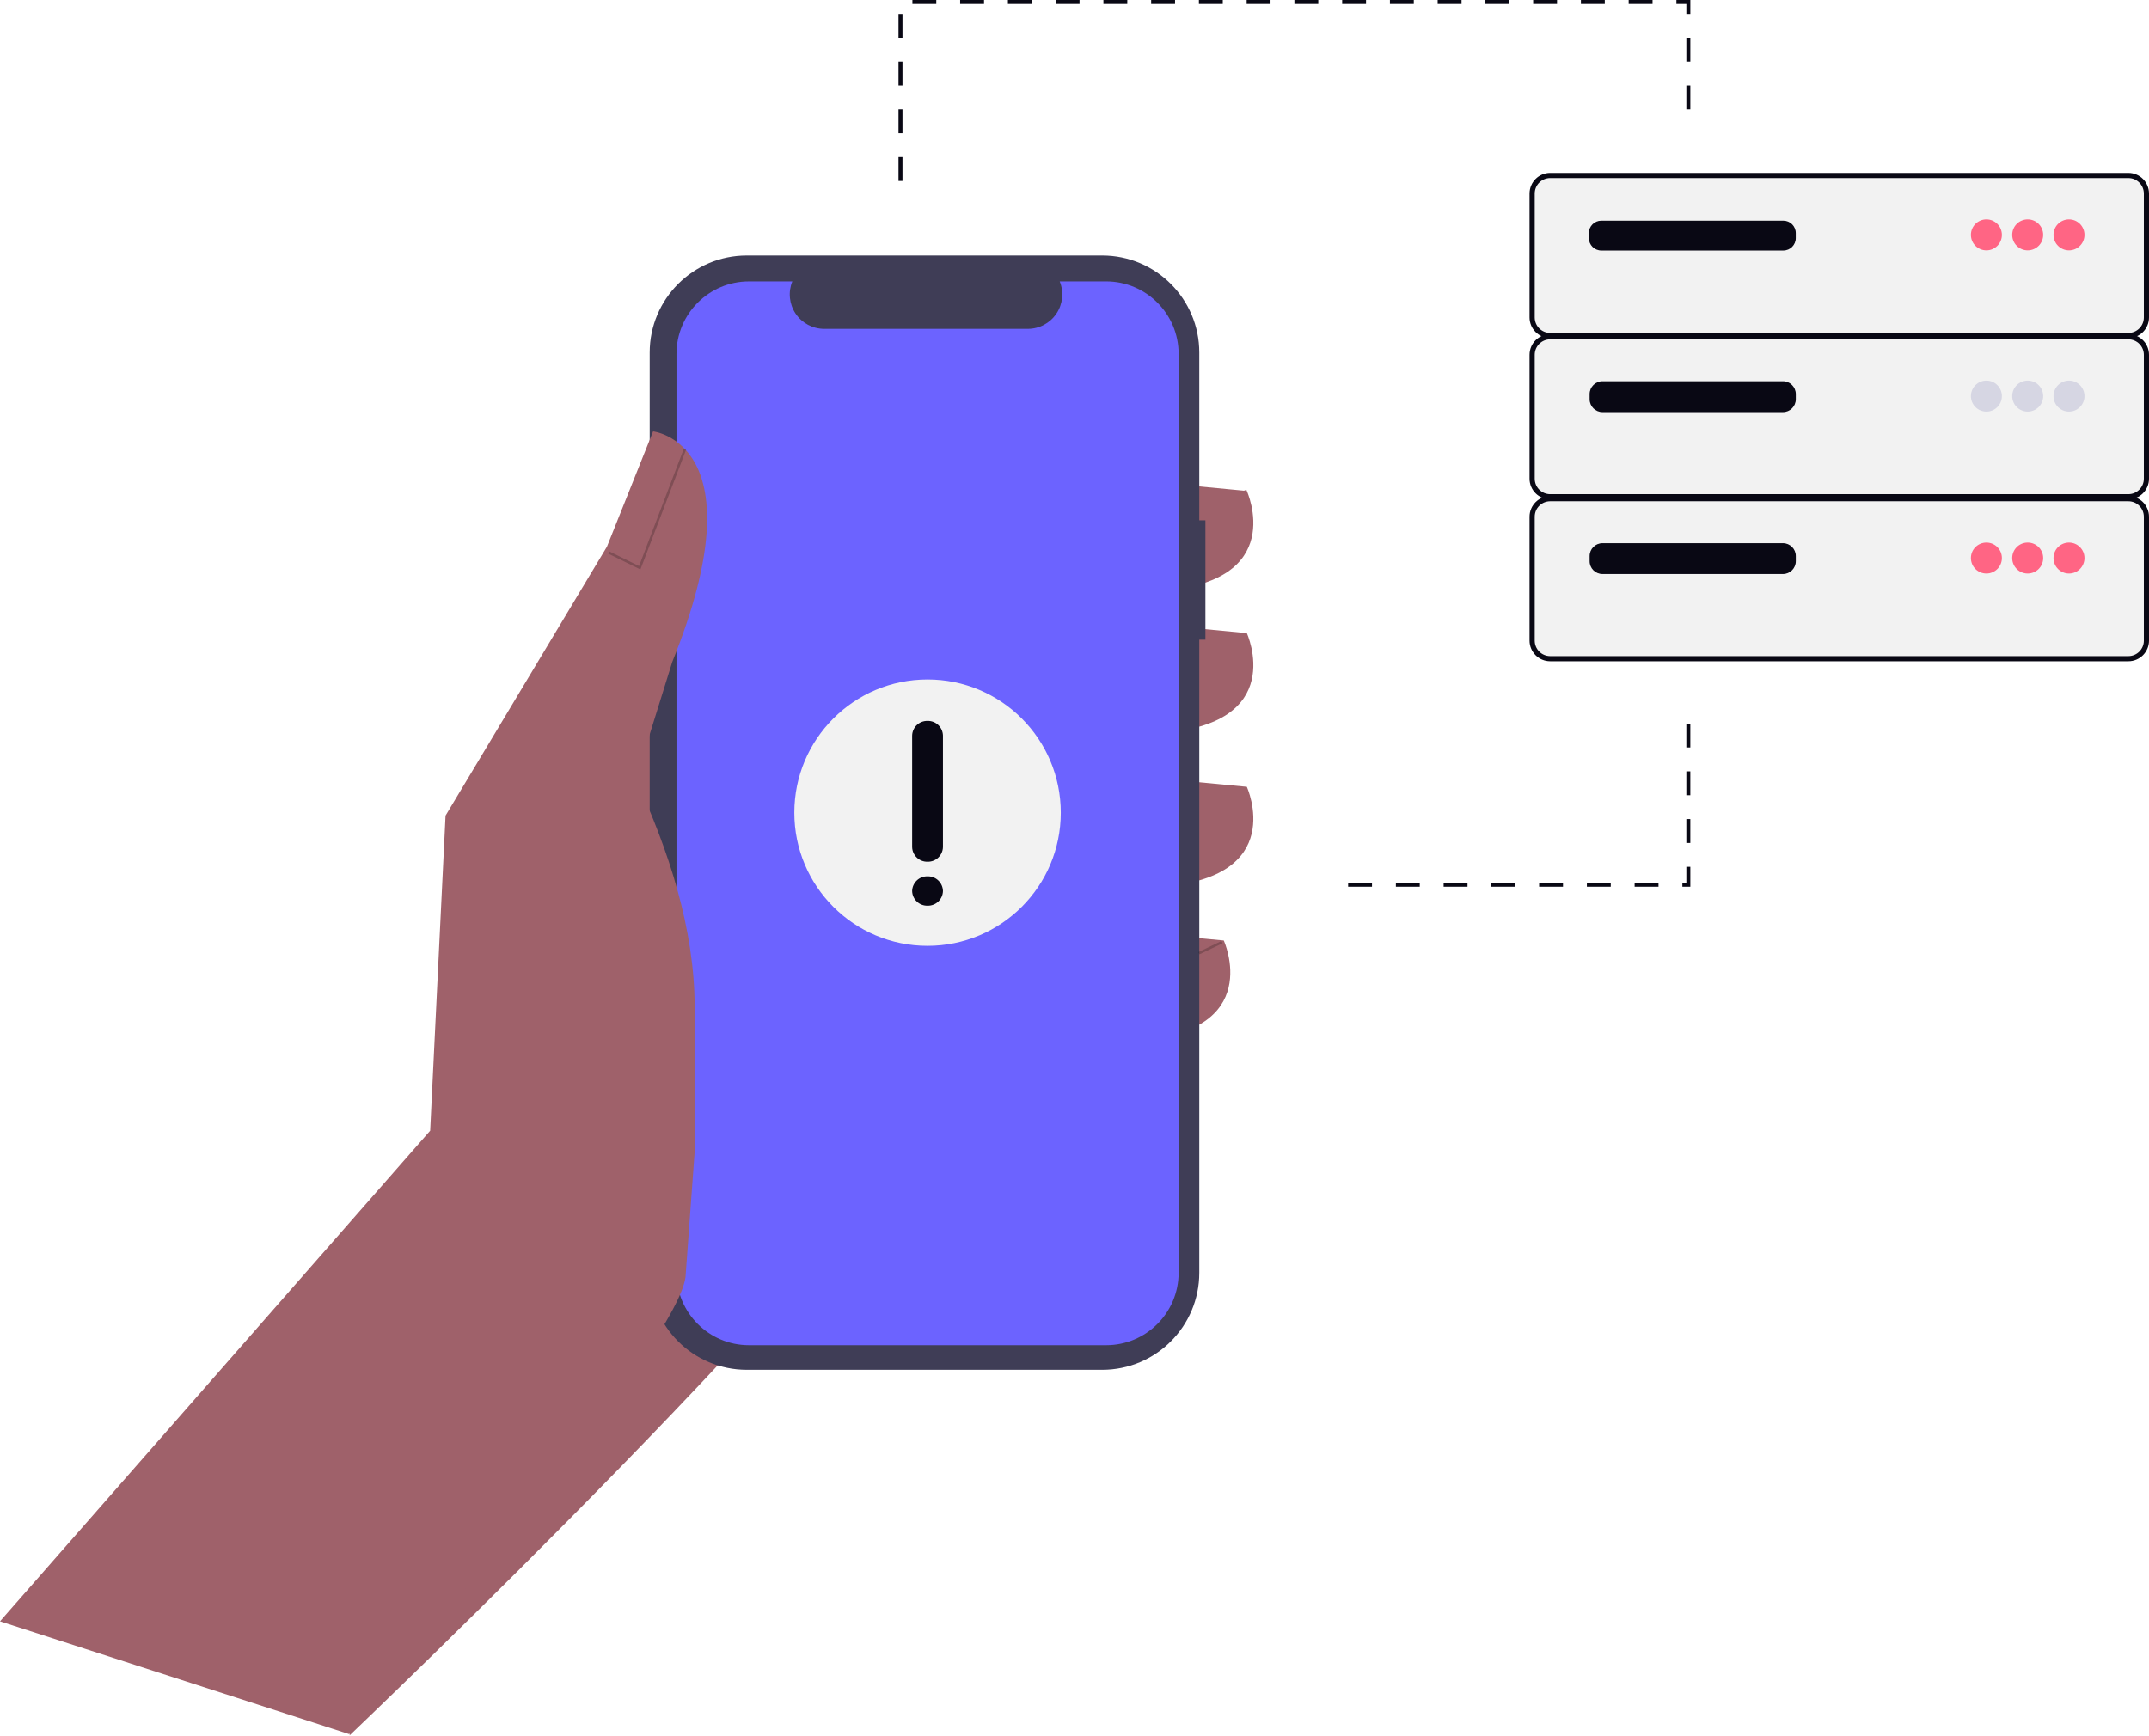
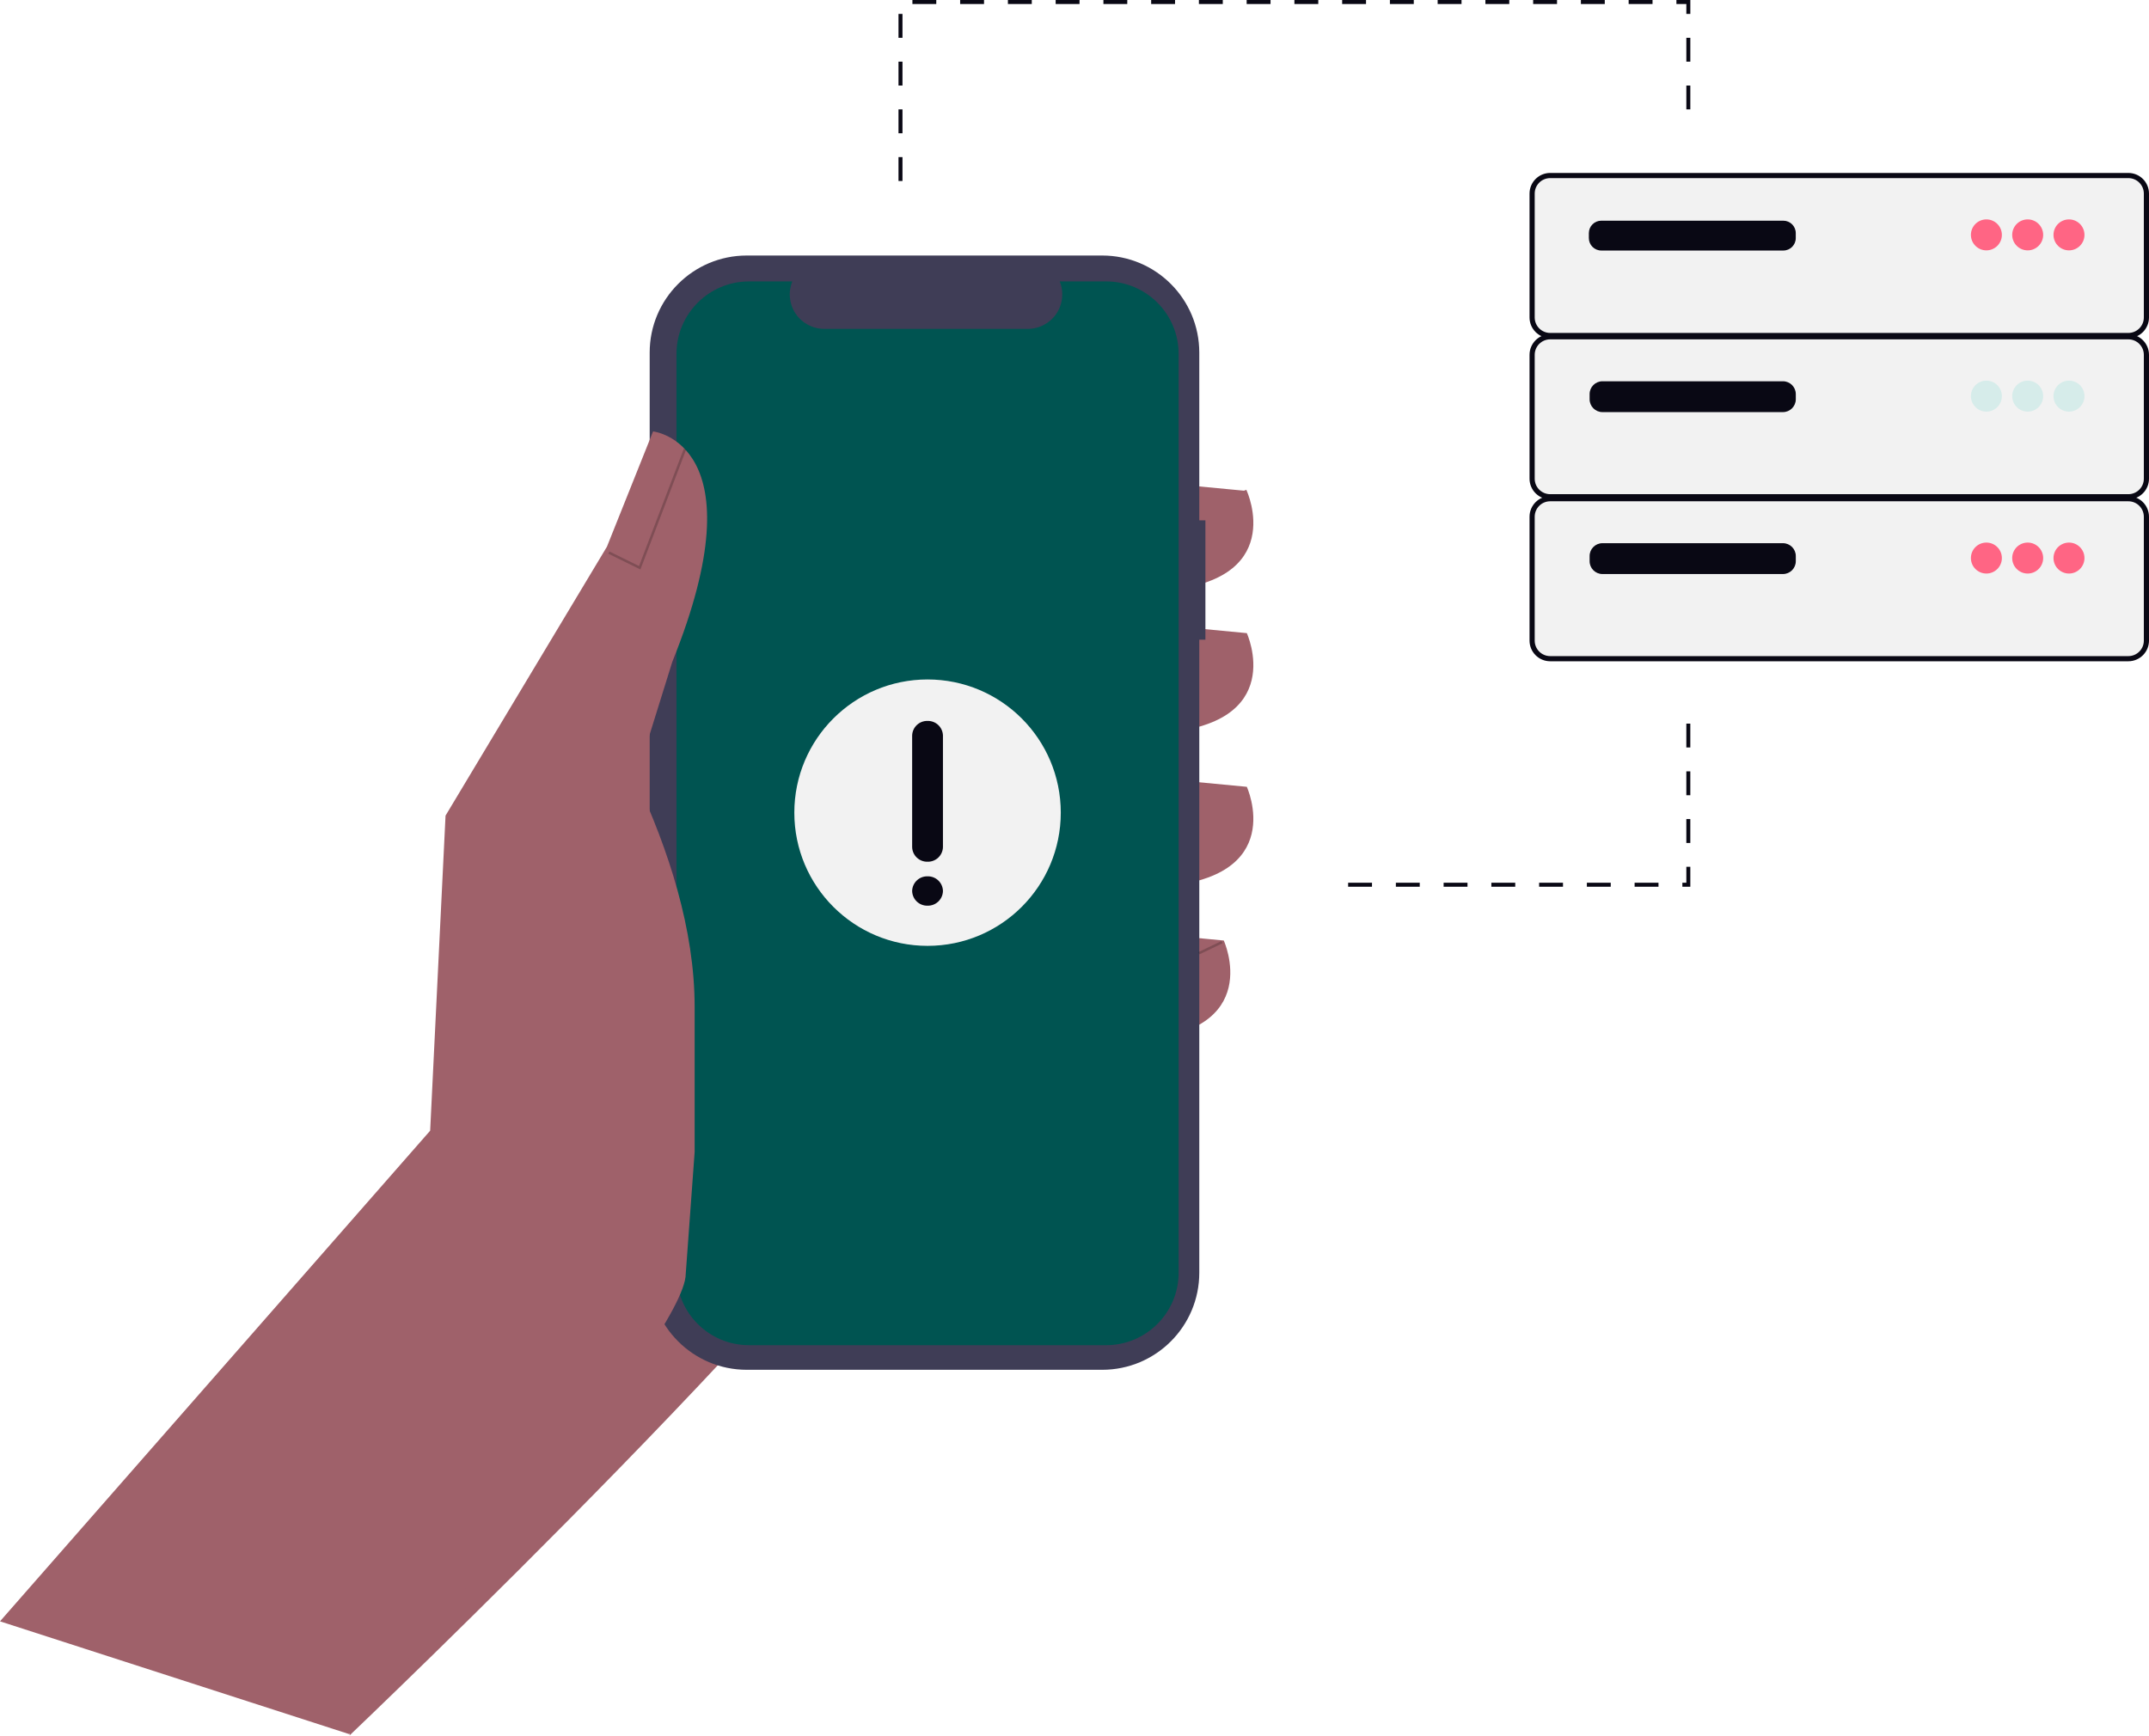
<svg xmlns="http://www.w3.org/2000/svg" width="960" height="775.402" viewBox="0 0 960 775.402" role="img" artist="Katerina Limpitsouni" source="https://undraw.co/">
  <g transform="translate(-505 -217)">
    <g transform="translate(1188.274 294.277)">
      <path d="M9.224,0H267.5a9.224,9.224,0,0,1,9.224,9.224V64.565a9.224,9.224,0,0,1-9.224,9.224H9.224A9.224,9.224,0,0,1,0,64.565V9.224A9.224,9.224,0,0,1,9.224,0Z" fill="#090814" />
      <path d="M6.919,0H265.194a6.919,6.919,0,0,1,6.919,6.919V62.262a6.919,6.919,0,0,1-6.919,6.919H6.919A6.919,6.919,0,0,1,0,62.262V6.919A6.919,6.919,0,0,1,6.919,0Z" transform="translate(2.307 2.307)" fill="#f2f2f2" />
      <rect width="92.43" height="13.332" rx="5.554" transform="translate(26.499 21.331)" fill="#090814" />
      <g transform="translate(197.166 20.755)">
        <path d="M6.919,0A6.919,6.919,0,1,1,0,6.919,6.919,6.919,0,0,1,6.919,0Z" fill="#ff6584" />
        <path d="M6.919,0A6.919,6.919,0,1,1,0,6.919,6.919,6.919,0,0,1,6.919,0Z" transform="translate(18.448)" fill="#ff6584" />
        <path d="M6.919,0A6.919,6.919,0,1,1,0,6.919,6.919,6.919,0,0,1,6.919,0Z" transform="translate(36.897)" fill="#ff6584" />
      </g>
    </g>
    <path d="M5.538,453.126l110.27-341.537L237.7,44.637s54.935,161.38,25.751,226.616S0,559.461,0,559.461ZM354.444,200.864,390.5,204.3s18.886,41.2-39.481,44.638Zm10.3-68.673,36.052,3.433s18.886,41.206-39.481,44.639Zm0-68.672L400.8,66.956s18.886,41.2-39.481,44.633Zm0-63.519,34.781,3.31,1.081-.4.191.519s18.886,41.2-39.481,44.637Z" transform="translate(661.182 432.94)" fill="#9f616a" />
    <path d="M614.856,269.841H612.12V194.9a43.374,43.374,0,0,0-43.374-43.374H409.973A43.374,43.374,0,0,0,366.6,194.9V606.032a43.374,43.374,0,0,0,43.374,43.374H568.747a43.374,43.374,0,0,0,43.374-43.374V323.186h2.736Z" transform="translate(428.625 179.647)" fill="#3f3d56" />
-     <path d="M569.333,161.715H548.607a15.389,15.389,0,0,1-14.246,21.2H443.4a15.389,15.389,0,0,1-14.248-21.2H409.8A32.391,32.391,0,0,0,377.408,194.1v410.53A32.391,32.391,0,0,0,409.8,637.025H569.333a32.391,32.391,0,0,0,32.391-32.391h0V194.1a32.392,32.392,0,0,0-32.391-32.392Z" transform="translate(429.789 181.032)" fill="#6c63ff" />
+     <path d="M569.333,161.715H548.607a15.389,15.389,0,0,1-14.246,21.2H443.4a15.389,15.389,0,0,1-14.248-21.2H409.8A32.391,32.391,0,0,0,377.408,194.1v410.53A32.391,32.391,0,0,0,409.8,637.025H569.333a32.391,32.391,0,0,0,32.391-32.391h0V194.1a32.392,32.392,0,0,0-32.391-32.392Z" transform="translate(429.789 181.032)" fill="#005451" />
    <path d="M567.554,754.159l10.616-12.111L759.714,534.931l6.872-140.778,72.1-120.177,20.6-51.5s48.065,5.151,8.582,103l-16.309,52.363h0c14.7,31.665,26.307,67,26.308,101.908v64.687L873.887,598.9c0,28.254-134.639,182.151-150.311,205.659h0Z" transform="translate(-62.554 187.287)" fill="#9f616a" />
    <path d="M243.09,131.881l-14.335-7.045.488-.992,13.244,6.511,19.994-52.423,1.035.395Z" transform="translate(547.992 339.567)" opacity="0.2" />
    <rect width="1.108" height="11.468" transform="translate(1040.803 643.428) rotate(-115.639)" opacity="0.2" />
    <circle cx="59.514" cy="59.514" r="59.514" transform="translate(859.841 520.599)" fill="#f2f2f2" />
    <g transform="translate(1188.274 366.323)">
      <path d="M9.224,0H267.5a9.224,9.224,0,0,1,9.224,9.224V64.565a9.224,9.224,0,0,1-9.224,9.224H9.224A9.224,9.224,0,0,1,0,64.565V9.224A9.224,9.224,0,0,1,9.224,0Z" fill="#090814" />
      <path d="M6.919,0H265.194a6.919,6.919,0,0,1,6.919,6.919V62.262a6.919,6.919,0,0,1-6.919,6.919H6.919A6.919,6.919,0,0,1,0,62.262V6.919A6.919,6.919,0,0,1,6.919,0Z" transform="translate(2.307 2.307)" fill="#f2f2f2" />
      <rect width="92.11" height="13.781" rx="5.741" transform="translate(26.835 21.033)" fill="#090814" />
      <g transform="translate(197.166 20.755)">
-         <path d="M6.919,0A6.919,6.919,0,1,1,0,6.919,6.919,6.919,0,0,1,6.919,0Z" fill="#d6d6e3" />
-         <path d="M6.919,0A6.919,6.919,0,1,1,0,6.919,6.919,6.919,0,0,1,6.919,0Z" transform="translate(18.448)" fill="#d6d6e3" />
-         <path d="M6.919,0A6.919,6.919,0,1,1,0,6.919,6.919,6.919,0,0,1,6.919,0Z" transform="translate(36.897)" fill="#d6d6e3" />
+         <path d="M6.919,0A6.919,6.919,0,1,1,0,6.919,6.919,6.919,0,0,1,6.919,0Z" fill="#d6ecea" />
+         <path d="M6.919,0A6.919,6.919,0,1,1,0,6.919,6.919,6.919,0,0,1,6.919,0Z" transform="translate(18.448)" fill="#d6ecea" />
+         <path d="M6.919,0A6.919,6.919,0,1,1,0,6.919,6.919,6.919,0,0,1,6.919,0Z" transform="translate(36.897)" fill="#d6ecea" />
      </g>
    </g>
    <g transform="translate(1188.274 438.676)">
      <path d="M9.224,0H267.5a9.224,9.224,0,0,1,9.224,9.224V64.565a9.224,9.224,0,0,1-9.224,9.224H9.224A9.224,9.224,0,0,1,0,64.565V9.224A9.224,9.224,0,0,1,9.224,0Z" fill="#090814" />
      <path d="M6.919,0H265.194a6.919,6.919,0,0,1,6.919,6.919V62.262a6.919,6.919,0,0,1-6.919,6.919H6.919A6.919,6.919,0,0,1,0,62.262V6.919A6.919,6.919,0,0,1,6.919,0Z" transform="translate(2.307 2.307)" fill="#f2f2f2" />
      <rect width="92.11" height="13.781" rx="5.741" transform="translate(26.835 21.033)" fill="#090814" />
      <g transform="translate(197.166 20.755)">
        <path d="M6.919,0A6.919,6.919,0,1,1,0,6.919,6.919,6.919,0,0,1,6.919,0Z" fill="#ff6584" />
        <path d="M6.919,0A6.919,6.919,0,1,1,0,6.919,6.919,6.919,0,0,1,6.919,0Z" transform="translate(18.448)" fill="#ff6584" />
        <path d="M6.919,0A6.919,6.919,0,1,1,0,6.919,6.919,6.919,0,0,1,6.919,0Z" transform="translate(36.897)" fill="#ff6584" />
      </g>
    </g>
    <path d="M208.137,80.877H206.36V70.206h1.777Zm0-21.331H206.36V48.881h1.777ZM560.084,48.881h-1.777V38.216h1.777ZM208.137,38.216H206.36V27.552h1.777ZM560.084,27.551h-1.777V16.887h1.777ZM208.137,16.887H206.36V6.221h1.777ZM560.084,6.221h-1.777V1.781h-4.44V0h6.221ZM543.2,1.781H532.533V0H543.2Zm-21.331,0H511.2V0h10.665Zm-21.331,0H489.871V0h10.665Zm-21.331,0H468.541V0h10.665Zm-21.331,0H447.21V0h10.665Zm-21.331,0H425.882V0h10.665Zm-21.331,0H404.549V0h10.665Zm-21.331,0H383.219V0h10.665Zm-21.331,0H361.888V0h10.665Zm-21.331,0H340.558V0h10.665Zm-21.331,0H319.227V0H329.9Zm-21.331,0H297.9V0h10.665Zm-21.331,0H276.566V0h10.665Zm-21.331,0H255.235V0H265.9Zm-21.331,0H233.9V0h10.666Zm-21.331,0H212.574V0H223.24Z" transform="translate(700.017 217)" fill="#090814" />
    <path d="M594.226,577.878h-3.555V576.1h1.777v-7.109h1.777Zm-14.22,0H569.339V576.1H580Zm-21.331,0H548.01V576.1h10.665Zm-21.331,0H526.68V576.1h10.665Zm-21.331,0H505.349V576.1h10.665Zm-21.33,0H484.019V576.1h10.665Zm-21.331,0H462.688V576.1h10.665Zm-21.331,0H441.36V576.1h10.665Zm142.2-19.552h-1.777V547.661h1.777Zm0-21.331h-1.777V526.331h1.777Zm0-21.331h-1.777V505h1.777Z" transform="translate(665.875 35.321)" fill="#090814" />
    <g transform="translate(912.474 539.121)">
      <path d="M17.88,31.116A6.71,6.71,0,0,1,11,24.591v-.065A6.71,6.71,0,0,1,17.88,18a6.71,6.71,0,0,1,6.88,6.525v.065A6.71,6.71,0,0,1,17.88,31.116Z" transform="translate(-11 51.44)" fill="#090814" />
      <path d="M17.88,66.915A6.71,6.71,0,0,1,11,60.389V10.525A6.71,6.71,0,0,1,17.88,4a6.71,6.71,0,0,1,6.88,6.525V60.389A6.71,6.71,0,0,1,17.88,66.915Z" transform="translate(-11 -4)" fill="#090814" />
    </g>
  </g>
</svg>
